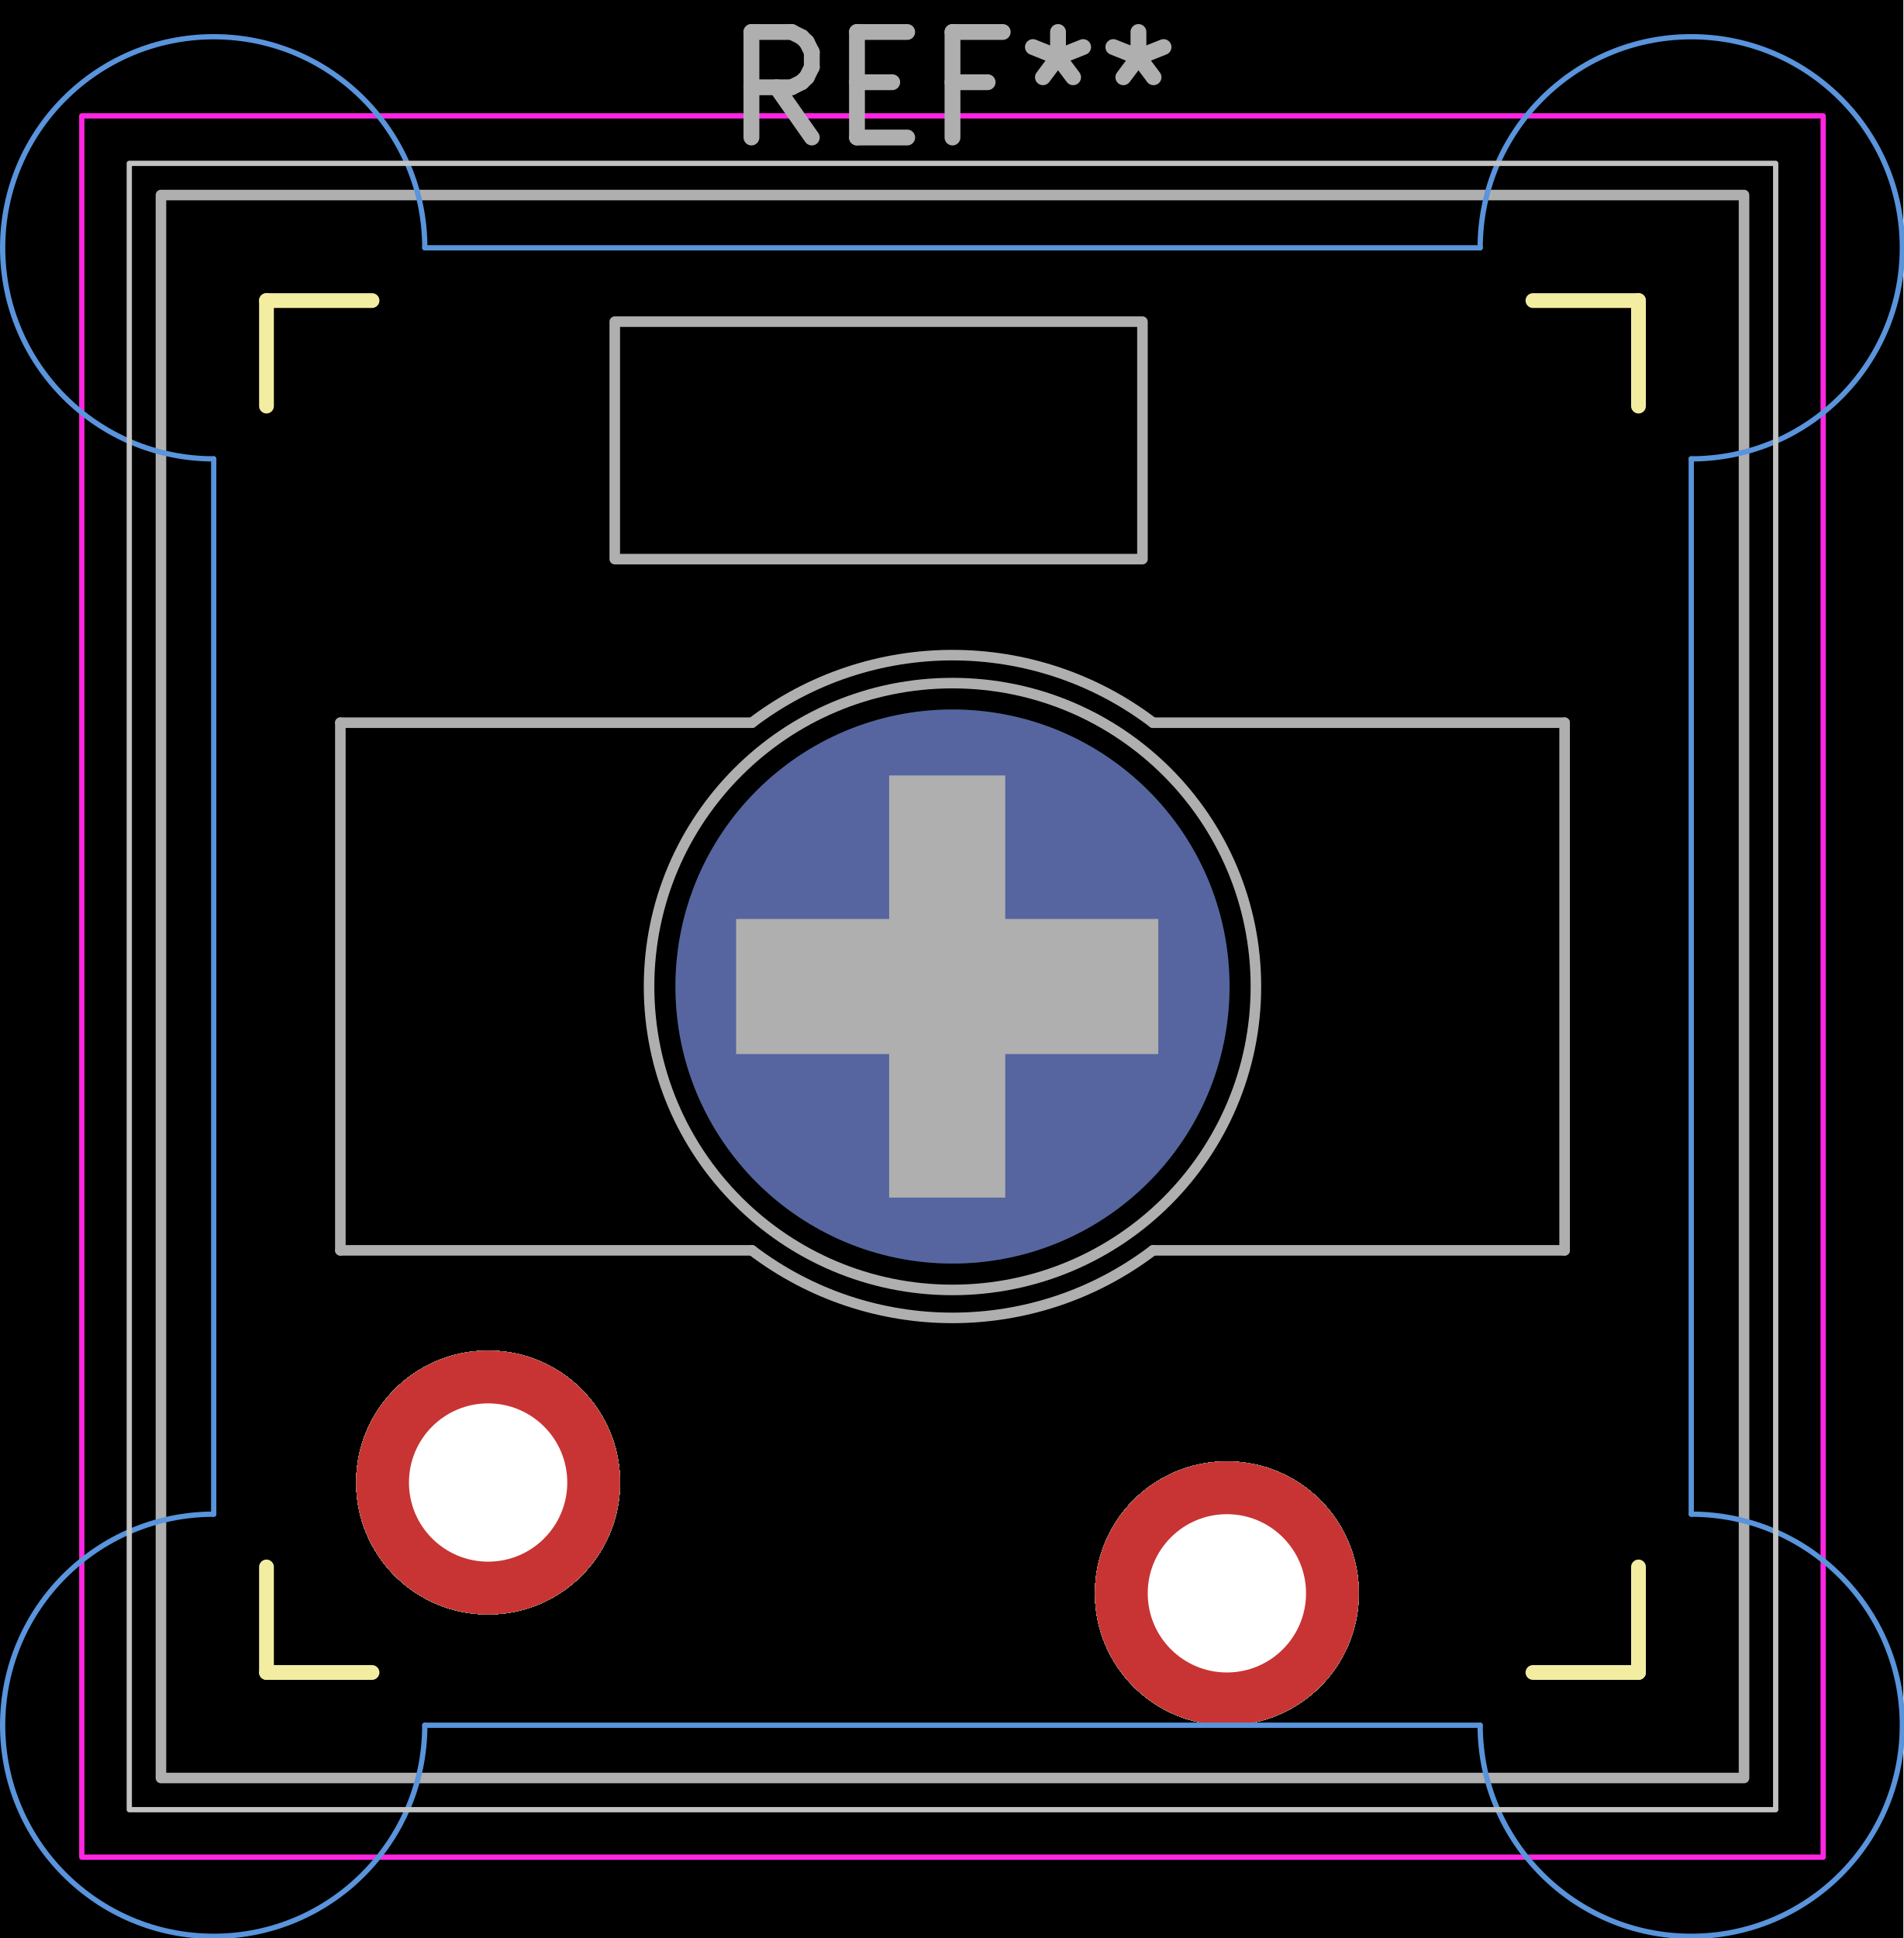
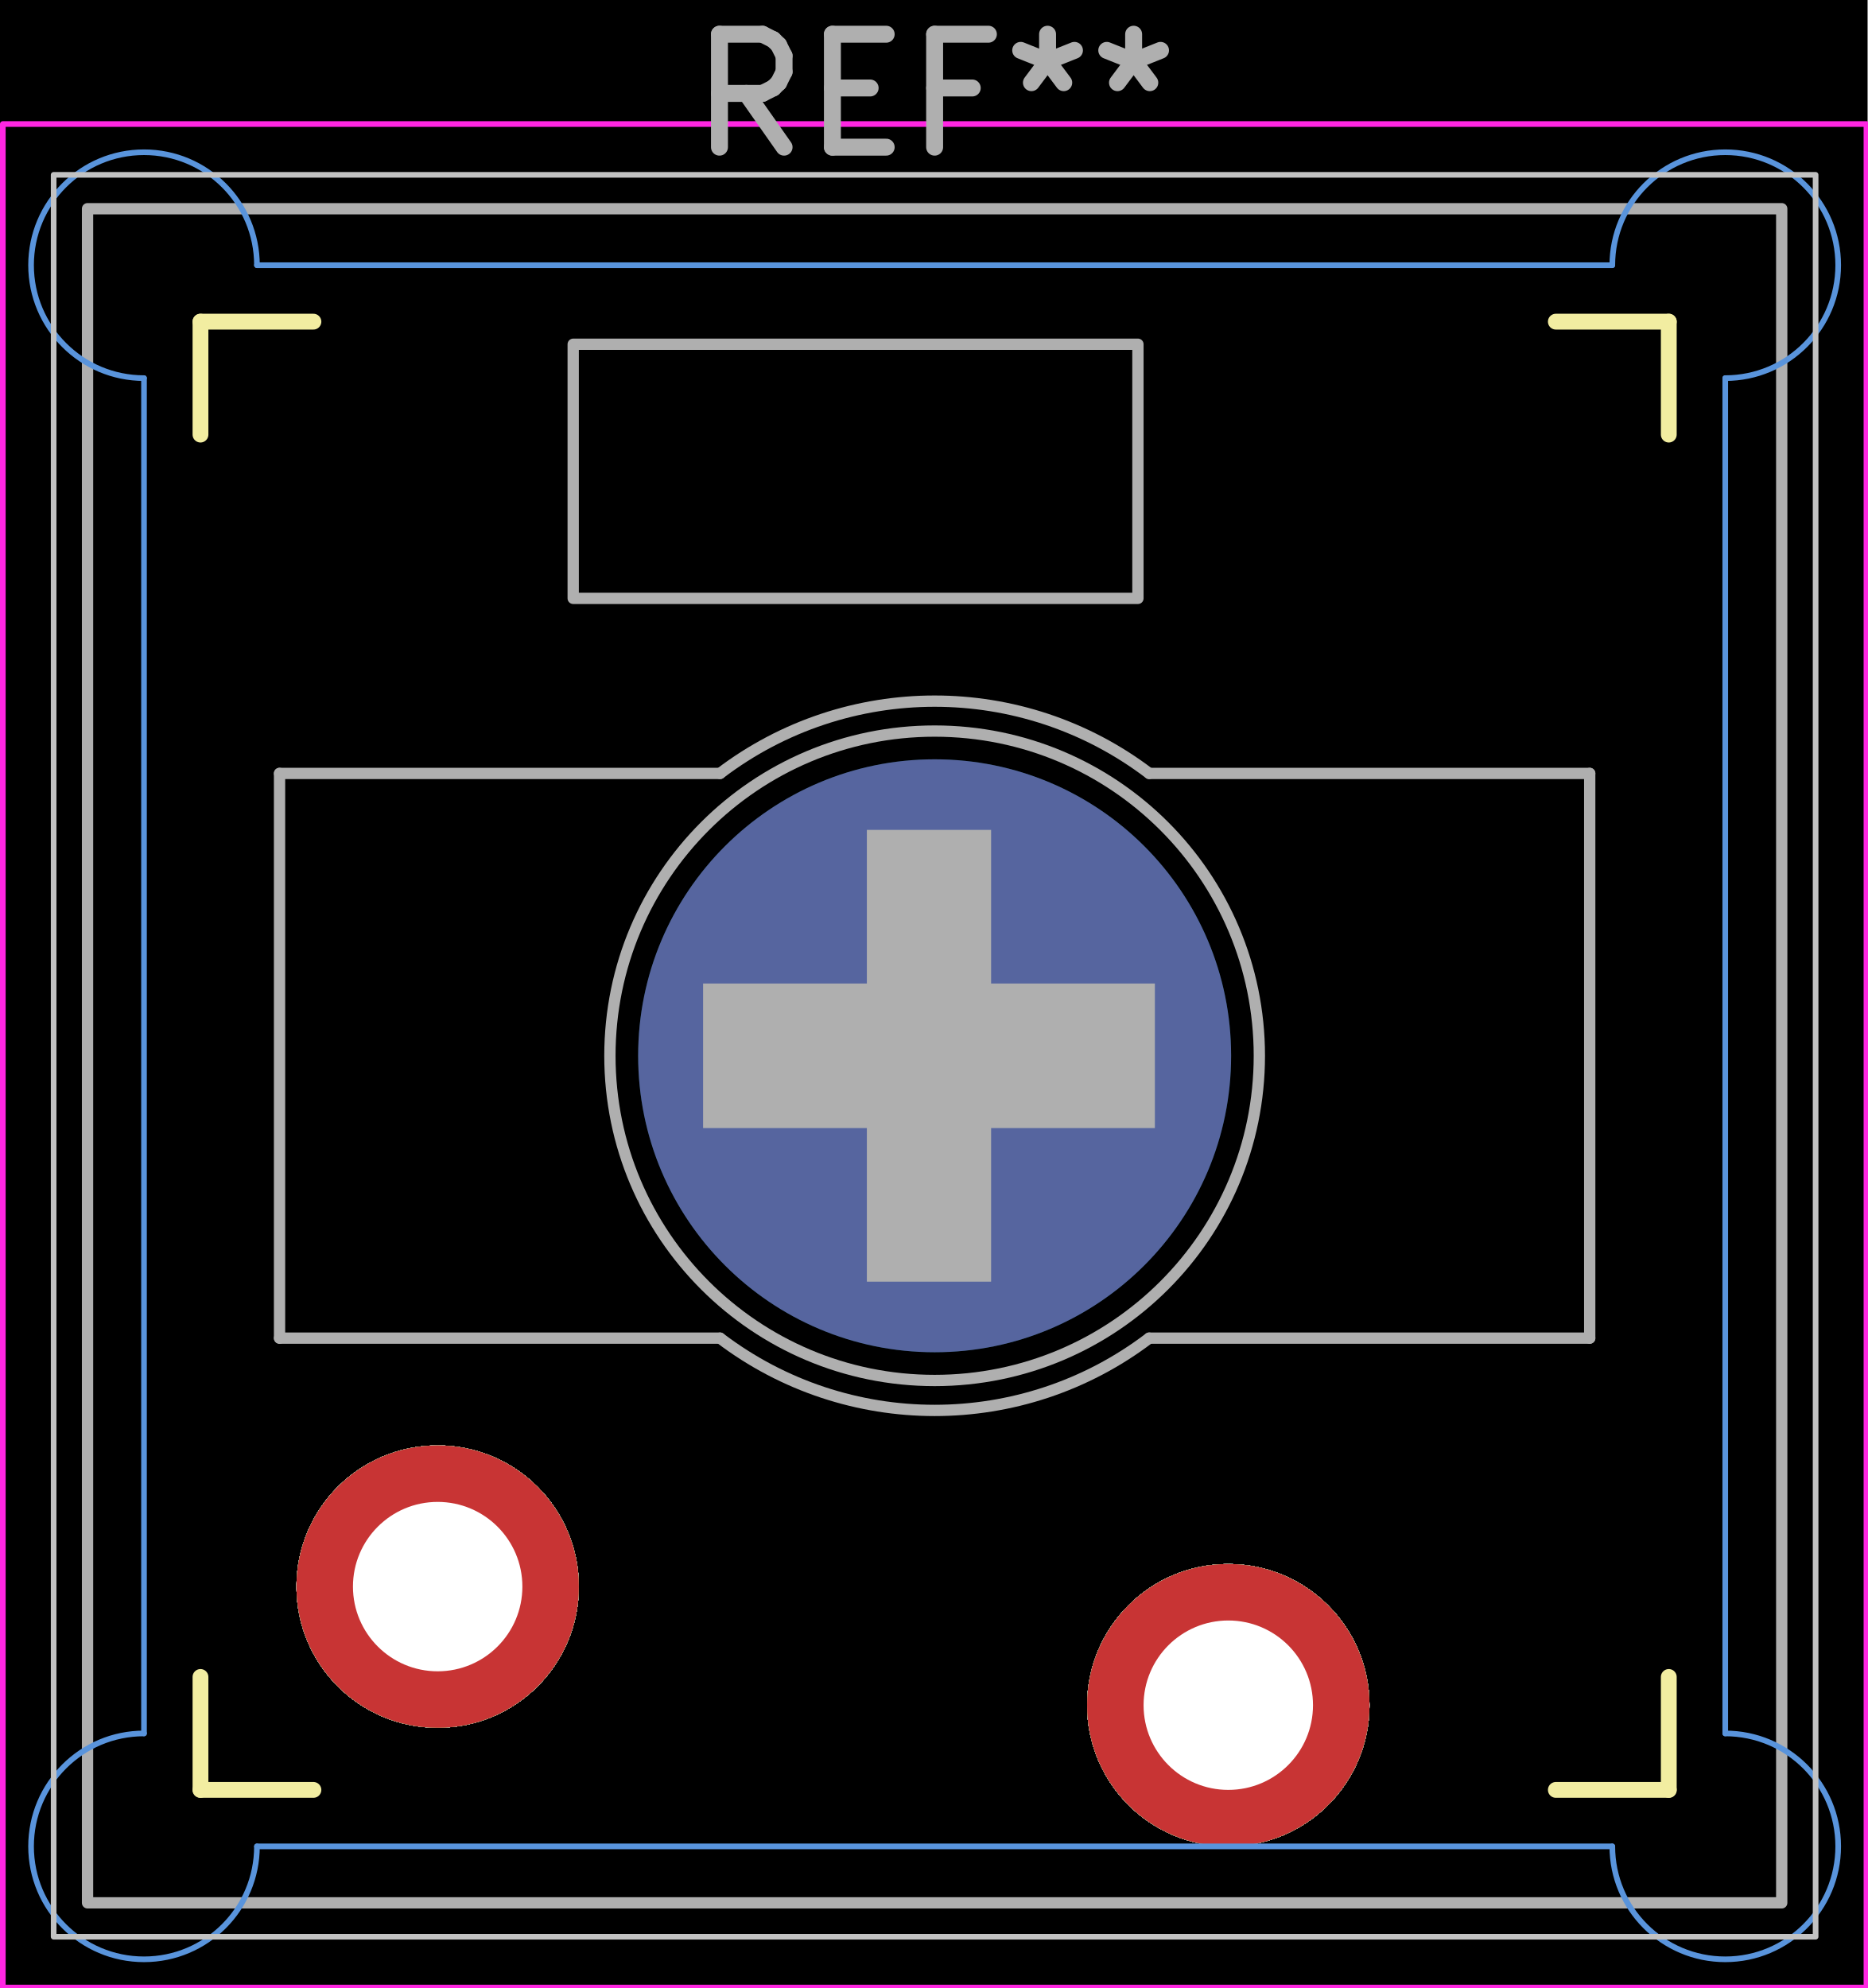
- <svg xmlns="http://www.w3.org/2000/svg" version="1.1" width="100%" height="100%" viewBox="0 0 18.034 18.364" preserveAspectRatio="xMidYMid meet">
+ <svg xmlns="http://www.w3.org/2000/svg" version="1.1" width="100%" height="100%" viewBox="0 0 16.535 17.602" preserveAspectRatio="xMidYMid meet">
  <rect width="100%" height="100%" fill="black" />
  <g style="fill:#000000; fill-opacity:1;stroke:#000000; stroke-opacity:1; stroke-linecap:round; stroke-linejoin:round;" transform="translate(0 0) scale(1 1)">
</g>
  <g style="fill:#4D7FC4; fill-opacity:1; stroke:none;">
-     <circle cx="4.625" cy="14.048" r="1.25" />
-     <circle cx="11.625" cy="15.098" r="1.25" />
+     <circle cx="3.875" cy="14.048" r="1.25" />
+     <circle cx="10.875" cy="15.098" r="1.25" />
  </g>
  <g style="fill:#02FFEE; fill-opacity:0.4; stroke:none;">
-     <circle cx="9.025" cy="9.348" r="2.625" />
-     <circle cx="4.625" cy="14.048" r="1.25" />
-     <circle cx="11.625" cy="15.098" r="1.25" />
-   </g>
-   <g style="fill:#F2EDA1; fill-opacity:1; stroke:none;">
-     <circle cx="4.625" cy="14.048" r="1.25" />
-     <circle cx="11.625" cy="15.098" r="1.25" />
-   </g>
-   <g style="fill:#E8B2A7; fill-opacity:1; stroke:none;">
-     <circle cx="4.625" cy="14.048" r="1.25" />
-     <circle cx="11.625" cy="15.098" r="1.25" />
-   </g>
-   <g style="fill:#28CCD9; fill-opacity:1; stroke:none;">
-     <circle cx="4.625" cy="14.048" r="1.25" />
-     <circle cx="11.625" cy="15.098" r="1.25" />
-   </g>
-   <g style="fill:#A7A5C6; fill-opacity:1; stroke:none;">
-     <circle cx="4.625" cy="14.048" r="1.25" />
-     <circle cx="11.625" cy="15.098" r="1.25" />
+     <circle cx="8.275" cy="9.348" r="2.625" />
+     <circle cx="3.875" cy="14.048" r="1.25" />
+     <circle cx="10.875" cy="15.098" r="1.25" />
+   </g>
+   <g style="fill:#F2EDA1; fill-opacity:1; stroke:none;">
+     <circle cx="3.875" cy="14.048" r="1.25" />
+     <circle cx="10.875" cy="15.098" r="1.25" />
+   </g>
+   <g style="fill:#E8B2A7; fill-opacity:1; stroke:none;">
+     <circle cx="3.875" cy="14.048" r="1.25" />
+     <circle cx="10.875" cy="15.098" r="1.25" />
+   </g>
+   <g style="fill:#28CCD9; fill-opacity:1; stroke:none;">
+     <circle cx="3.875" cy="14.048" r="1.25" />
+     <circle cx="10.875" cy="15.098" r="1.25" />
+   </g>
+   <g style="fill:#A7A5C6; fill-opacity:1; stroke:none;">
+     <circle cx="3.875" cy="14.048" r="1.25" />
+     <circle cx="10.875" cy="15.098" r="1.25" />
  </g>
  <g style="fill:#F76F8E; fill-opacity:1; stroke:none;">
-     <circle cx="4.625" cy="14.048" r="1.25" />
-     <circle cx="11.625" cy="15.098" r="1.25" />
+     <circle cx="3.875" cy="14.048" r="1.25" />
+     <circle cx="10.875" cy="15.098" r="1.25" />
  </g>
  <g style="fill:#5BC3EB; fill-opacity:1; stroke:none;">
-     <circle cx="4.625" cy="14.048" r="1.25" />
-     <circle cx="11.625" cy="15.098" r="1.25" />
+     <circle cx="3.875" cy="14.048" r="1.25" />
+     <circle cx="10.875" cy="15.098" r="1.25" />
  </g>
  <g style="fill:#ED7C33; fill-opacity:1; stroke:none;">
-     <circle cx="4.625" cy="14.048" r="1.25" />
-     <circle cx="11.625" cy="15.098" r="1.25" />
-   </g>
-   <g style="fill:#F2EDA1; fill-opacity:1; stroke:none;">
-     <circle cx="4.625" cy="14.048" r="1.25" />
-     <circle cx="11.625" cy="15.098" r="1.25" />
-   </g>
-   <g style="fill:#E8B2A7; fill-opacity:1; stroke:none;">
-     <circle cx="4.625" cy="14.048" r="1.25" />
-     <circle cx="11.625" cy="15.098" r="1.25" />
-   </g>
-   <g style="fill:#28CCD9; fill-opacity:1; stroke:none;">
-     <circle cx="4.625" cy="14.048" r="1.25" />
-     <circle cx="11.625" cy="15.098" r="1.25" />
-   </g>
-   <g style="fill:#A7A5C6; fill-opacity:1; stroke:none;">
-     <circle cx="4.625" cy="14.048" r="1.25" />
-     <circle cx="11.625" cy="15.098" r="1.25" />
+     <circle cx="3.875" cy="14.048" r="1.25" />
+     <circle cx="10.875" cy="15.098" r="1.25" />
+   </g>
+   <g style="fill:#F2EDA1; fill-opacity:1; stroke:none;">
+     <circle cx="3.875" cy="14.048" r="1.25" />
+     <circle cx="10.875" cy="15.098" r="1.25" />
+   </g>
+   <g style="fill:#E8B2A7; fill-opacity:1; stroke:none;">
+     <circle cx="3.875" cy="14.048" r="1.25" />
+     <circle cx="10.875" cy="15.098" r="1.25" />
+   </g>
+   <g style="fill:#28CCD9; fill-opacity:1; stroke:none;">
+     <circle cx="3.875" cy="14.048" r="1.25" />
+     <circle cx="10.875" cy="15.098" r="1.25" />
+   </g>
+   <g style="fill:#A7A5C6; fill-opacity:1; stroke:none;">
+     <circle cx="3.875" cy="14.048" r="1.25" />
+     <circle cx="10.875" cy="15.098" r="1.25" />
  </g>
  <g style="fill:#F76F8E; fill-opacity:1; stroke:none;">
-     <circle cx="4.625" cy="14.048" r="1.25" />
-     <circle cx="11.625" cy="15.098" r="1.25" />
+     <circle cx="3.875" cy="14.048" r="1.25" />
+     <circle cx="10.875" cy="15.098" r="1.25" />
  </g>
  <g style="fill:#5BC3EB; fill-opacity:1; stroke:none;">
-     <circle cx="4.625" cy="14.048" r="1.25" />
-     <circle cx="11.625" cy="15.098" r="1.25" />
+     <circle cx="3.875" cy="14.048" r="1.25" />
+     <circle cx="10.875" cy="15.098" r="1.25" />
  </g>
  <g style="fill:#ED7C33; fill-opacity:1; stroke:none;">
-     <circle cx="4.625" cy="14.048" r="1.25" />
-     <circle cx="11.625" cy="15.098" r="1.25" />
-   </g>
-   <g style="fill:#F2EDA1; fill-opacity:1; stroke:none;">
-     <circle cx="4.625" cy="14.048" r="1.25" />
-     <circle cx="11.625" cy="15.098" r="1.25" />
-   </g>
-   <g style="fill:#E8B2A7; fill-opacity:1; stroke:none;">
-     <circle cx="4.625" cy="14.048" r="1.25" />
-     <circle cx="11.625" cy="15.098" r="1.25" />
-   </g>
-   <g style="fill:#28CCD9; fill-opacity:1; stroke:none;">
-     <circle cx="4.625" cy="14.048" r="1.25" />
-     <circle cx="11.625" cy="15.098" r="1.25" />
-   </g>
-   <g style="fill:#A7A5C6; fill-opacity:1; stroke:none;">
-     <circle cx="4.625" cy="14.048" r="1.25" />
-     <circle cx="11.625" cy="15.098" r="1.25" />
+     <circle cx="3.875" cy="14.048" r="1.25" />
+     <circle cx="10.875" cy="15.098" r="1.25" />
+   </g>
+   <g style="fill:#F2EDA1; fill-opacity:1; stroke:none;">
+     <circle cx="3.875" cy="14.048" r="1.25" />
+     <circle cx="10.875" cy="15.098" r="1.25" />
+   </g>
+   <g style="fill:#E8B2A7; fill-opacity:1; stroke:none;">
+     <circle cx="3.875" cy="14.048" r="1.25" />
+     <circle cx="10.875" cy="15.098" r="1.25" />
+   </g>
+   <g style="fill:#28CCD9; fill-opacity:1; stroke:none;">
+     <circle cx="3.875" cy="14.048" r="1.25" />
+     <circle cx="10.875" cy="15.098" r="1.25" />
+   </g>
+   <g style="fill:#A7A5C6; fill-opacity:1; stroke:none;">
+     <circle cx="3.875" cy="14.048" r="1.25" />
+     <circle cx="10.875" cy="15.098" r="1.25" />
  </g>
  <g style="fill:#F76F8E; fill-opacity:1; stroke:none;">
-     <circle cx="4.625" cy="14.048" r="1.25" />
-     <circle cx="11.625" cy="15.098" r="1.25" />
+     <circle cx="3.875" cy="14.048" r="1.25" />
+     <circle cx="10.875" cy="15.098" r="1.25" />
  </g>
  <g style="fill:#5BC3EB; fill-opacity:1; stroke:none;">
-     <circle cx="4.625" cy="14.048" r="1.25" />
-     <circle cx="11.625" cy="15.098" r="1.25" />
+     <circle cx="3.875" cy="14.048" r="1.25" />
+     <circle cx="10.875" cy="15.098" r="1.25" />
  </g>
  <g style="fill:#ED7C33; fill-opacity:1; stroke:none;">
-     <circle cx="4.625" cy="14.048" r="1.25" />
-     <circle cx="11.625" cy="15.098" r="1.25" />
+     <circle cx="3.875" cy="14.048" r="1.25" />
+     <circle cx="10.875" cy="15.098" r="1.25" />
  </g>
  <g style="fill:#8DCB81; fill-opacity:1; stroke:none;">
-     <circle cx="4.625" cy="14.048" r="1.25" />
-     <circle cx="11.625" cy="15.098" r="1.25" />
-   </g>
-   <g style="fill:#F2EDA1; fill-opacity:1; stroke:none;">
-     <circle cx="4.625" cy="14.048" r="1.25" />
-     <circle cx="11.625" cy="15.098" r="1.25" />
-   </g>
-   <g style="fill:#E8B2A7; fill-opacity:1; stroke:none;">
-     <circle cx="4.625" cy="14.048" r="1.25" />
-     <circle cx="11.625" cy="15.098" r="1.25" />
-   </g>
-   <g style="fill:#28CCD9; fill-opacity:1; stroke:none;">
-     <circle cx="4.625" cy="14.048" r="1.25" />
-     <circle cx="11.625" cy="15.098" r="1.25" />
-   </g>
-   <g style="fill:#A7A5C6; fill-opacity:1; stroke:none;">
-     <circle cx="4.625" cy="14.048" r="1.25" />
-     <circle cx="11.625" cy="15.098" r="1.25" />
+     <circle cx="3.875" cy="14.048" r="1.25" />
+     <circle cx="10.875" cy="15.098" r="1.25" />
+   </g>
+   <g style="fill:#F2EDA1; fill-opacity:1; stroke:none;">
+     <circle cx="3.875" cy="14.048" r="1.25" />
+     <circle cx="10.875" cy="15.098" r="1.25" />
+   </g>
+   <g style="fill:#E8B2A7; fill-opacity:1; stroke:none;">
+     <circle cx="3.875" cy="14.048" r="1.25" />
+     <circle cx="10.875" cy="15.098" r="1.25" />
+   </g>
+   <g style="fill:#28CCD9; fill-opacity:1; stroke:none;">
+     <circle cx="3.875" cy="14.048" r="1.25" />
+     <circle cx="10.875" cy="15.098" r="1.25" />
+   </g>
+   <g style="fill:#A7A5C6; fill-opacity:1; stroke:none;">
+     <circle cx="3.875" cy="14.048" r="1.25" />
+     <circle cx="10.875" cy="15.098" r="1.25" />
  </g>
  <g style="fill:#DB628B; fill-opacity:1; stroke:none;">
-     <circle cx="4.625" cy="14.048" r="1.25" />
-     <circle cx="11.625" cy="15.098" r="1.25" />
+     <circle cx="3.875" cy="14.048" r="1.25" />
+     <circle cx="10.875" cy="15.098" r="1.25" />
  </g>
  <g style="fill:#4FCBCB; fill-opacity:1; stroke:none;">
-     <circle cx="4.625" cy="14.048" r="1.25" />
-     <circle cx="11.625" cy="15.098" r="1.25" />
+     <circle cx="3.875" cy="14.048" r="1.25" />
+     <circle cx="10.875" cy="15.098" r="1.25" />
  </g>
  <g style="fill:#CE7D2C; fill-opacity:1; stroke:none;">
-     <circle cx="4.625" cy="14.048" r="1.25" />
-     <circle cx="11.625" cy="15.098" r="1.25" />
+     <circle cx="3.875" cy="14.048" r="1.25" />
+     <circle cx="10.875" cy="15.098" r="1.25" />
  </g>
  <g style="fill:#7FC87F; fill-opacity:1; stroke:none;">
-     <circle cx="4.625" cy="14.048" r="1.25" />
-     <circle cx="11.625" cy="15.098" r="1.25" />
+     <circle cx="3.875" cy="14.048" r="1.25" />
+     <circle cx="10.875" cy="15.098" r="1.25" />
  </g>
  <g style="fill:#C83434; fill-opacity:1; stroke:none;">
-     <circle cx="4.625" cy="14.048" r="1.25" />
-     <circle cx="11.625" cy="15.098" r="1.25" />
+     <circle cx="3.875" cy="14.048" r="1.25" />
+     <circle cx="10.875" cy="15.098" r="1.25" />
  </g>
  <g style="fill:#D864FF; fill-opacity:0.4; stroke:none;">
-     <circle cx="9.025" cy="9.348" r="2.625" />
+     <circle cx="8.275" cy="9.348" r="2.625" />
  </g>
  <g style="fill:none;  stroke:#F2EDA1; stroke-width:0.14; stroke-opacity:1;  stroke-linecap:round; stroke-linejoin:round;">
-     <path d="M2.525 3.848 L2.525 2.848 " />
-     <path d="M2.525 15.848 L2.525 14.848 " />
-     <path d="M2.525 15.848 L3.525 15.848 " />
-     <path d="M3.525 2.848 L2.525 2.848 " />
-     <path d="M14.525 15.848 L15.525 15.848 " />
-     <path d="M15.525 2.848 L14.525 2.848 " />
-     <path d="M15.525 2.848 L15.525 3.848 " />
-     <path d="M15.525 14.848 L15.525 15.848 " />
-     <path style="fill:none;  stroke:#FF26E2; stroke-width:0.05; stroke-opacity:1;  stroke-linecap:round; stroke-linejoin:round;fill:none" d="M 0.775,1.098 17.275,1.098 17.275,17.598 0.775,17.598 Z" />
+     <path d="M1.775 3.848 L1.775 2.848 " />
+     <path d="M1.775 15.848 L1.775 14.848 " />
+     <path d="M1.775 15.848 L2.775 15.848 " />
+     <path d="M2.775 2.848 L1.775 2.848 " />
+     <path d="M13.775 15.848 L14.775 15.848 " />
+     <path d="M14.775 2.848 L13.775 2.848 " />
+     <path d="M14.775 2.848 L14.775 3.848 " />
+     <path d="M14.775 14.848 L14.775 15.848 " />
+     <path style="fill:none;  stroke:#FF26E2; stroke-width:0.05; stroke-opacity:1;  stroke-linecap:round; stroke-linejoin:round;fill:none" d="M 0.025,1.098 16.525,1.098 16.525,17.598 0.025,17.598 Z" />
  </g>
  <g style="fill:none;  stroke:#AFAFAF; stroke-width:0.15; stroke-opacity:1;  stroke-linecap:round; stroke-linejoin:round;">
-     <text x="9.025" y="1.348" textLength="4.536" font-size="1.333" lengthAdjust="spacingAndGlyphs" text-anchor="middle" opacity="0" stroke-opacity="0">REF**</text>
+     <text x="8.275" y="1.348" textLength="4.536" font-size="1.333" lengthAdjust="spacingAndGlyphs" text-anchor="middle" opacity="0" stroke-opacity="0">REF**</text>
    <g class="stroked-text">
-       <path d="M7.692 1.303 L7.358 0.827 " />
-       <path d="M7.12 1.303 L7.12 0.303 " />
-       <path d="M7.12 0.303 L7.501 0.303 " />
-       <path d="M7.501 0.303 L7.596 0.351 " />
-       <path d="M7.596 0.351 L7.644 0.398 " />
-       <path d="M7.644 0.398 L7.692 0.494 " />
-       <path d="M7.692 0.494 L7.692 0.636 " />
-       <path d="M7.692 0.636 L7.644 0.732 " />
-       <path d="M7.644 0.732 L7.596 0.779 " />
-       <path d="M7.596 0.779 L7.501 0.827 " />
-       <path d="M7.501 0.827 L7.12 0.827 " />
-       <path d="M8.12 0.779 L8.454 0.779 " />
-       <path d="M8.596 1.303 L8.12 1.303 " />
-       <path d="M8.12 1.303 L8.12 0.303 " />
-       <path d="M8.12 0.303 L8.596 0.303 " />
-       <path d="M9.358 0.779 L9.025 0.779 " />
-       <path d="M9.025 1.303 L9.025 0.303 " />
-       <path d="M9.025 0.303 L9.501 0.303 " />
-       <path d="M10.025 0.303 L10.025 0.541 " />
-       <path d="M9.787 0.446 L10.025 0.541 " />
-       <path d="M10.025 0.541 L10.263 0.446 " />
-       <path d="M9.882 0.732 L10.025 0.541 " />
-       <path d="M10.025 0.541 L10.168 0.732 " />
-       <path d="M10.787 0.303 L10.787 0.541 " />
-       <path d="M10.549 0.446 L10.787 0.541 " />
-       <path d="M10.787 0.541 L11.025 0.446 " />
-       <path d="M10.644 0.732 L10.787 0.541 " />
-       <path d="M10.787 0.541 L10.93 0.732 " />
+       <path d="M6.942 1.303 L6.608 0.827 " />
+       <path d="M6.37 1.303 L6.37 0.303 " />
+       <path d="M6.37 0.303 L6.751 0.303 " />
+       <path d="M6.751 0.303 L6.846 0.351 " />
+       <path d="M6.846 0.351 L6.894 0.398 " />
+       <path d="M6.894 0.398 L6.942 0.494 " />
+       <path d="M6.942 0.494 L6.942 0.636 " />
+       <path d="M6.942 0.636 L6.894 0.732 " />
+       <path d="M6.894 0.732 L6.846 0.779 " />
+       <path d="M6.846 0.779 L6.751 0.827 " />
+       <path d="M6.751 0.827 L6.37 0.827 " />
+       <path d="M7.37 0.779 L7.704 0.779 " />
+       <path d="M7.846 1.303 L7.37 1.303 " />
+       <path d="M7.37 1.303 L7.37 0.303 " />
+       <path d="M7.37 0.303 L7.846 0.303 " />
+       <path d="M8.608 0.779 L8.275 0.779 " />
+       <path d="M8.275 1.303 L8.275 0.303 " />
+       <path d="M8.275 0.303 L8.751 0.303 " />
+       <path d="M9.275 0.303 L9.275 0.541 " />
+       <path d="M9.037 0.446 L9.275 0.541 " />
+       <path d="M9.275 0.541 L9.513 0.446 " />
+       <path d="M9.132 0.732 L9.275 0.541 " />
+       <path d="M9.275 0.541 L9.418 0.732 " />
+       <path d="M10.037 0.303 L10.037 0.541 " />
+       <path d="M9.799 0.446 L10.037 0.541 " />
+       <path d="M10.037 0.541 L10.275 0.446 " />
+       <path d="M9.894 0.732 L10.037 0.541 " />
+       <path d="M10.037 0.541 L10.18 0.732 " />
    </g>
  </g>
  <g style="fill:none;  stroke:#AFAFAF; stroke-width:0.1; stroke-opacity:1;  stroke-linecap:round; stroke-linejoin:round;">
-     <path d="M3.225 6.848 L7.125 6.848 " />
-     <path d="M3.225 11.848 L3.225 6.848 " />
-     <path d="M7.125 11.848 L3.225 11.848 " />
-     <path d="M10.925 6.848 L14.825 6.848 " />
-     <path d="M14.825 6.848 L14.825 11.848 " />
-     <path d="M14.825 11.848 L10.925 11.848 " />
-     <path style="fill:none;  stroke:#AFAFAF; stroke-width:0.1; stroke-opacity:1;  stroke-linecap:round; stroke-linejoin:round;fill:none" d="M 1.525,1.848 16.525,1.848 16.525,16.848 1.525,16.848 Z" />
-     <path style="fill:none;  stroke:#AFAFAF; stroke-width:0.1; stroke-opacity:1;  stroke-linecap:round; stroke-linejoin:round;fill:none" d="M 5.825,3.048 10.825,3.048 10.825,5.298 5.825,5.298 Z" />
-     <path d="M10.925 6.848 A3.14 3.14 0.0 0 0 7.125 6.848" />
-     <path d="M7.125 11.848 A3.14 3.14 0.0 0 0 10.925 11.848" />
-     <circle cx="9.025" cy="9.348" r="2.875" />
-     <path style="fill:#AFAFAF; fill-opacity:1; stroke:none;fill-rule:evenodd;" d="M 9.525,8.708 10.975,8.708 10.975,9.988 9.525,9.988 9.525,11.348 8.425,11.348 8.425,9.988 6.975,9.988 6.975,8.708 8.425,8.708 8.425,7.348 9.525,7.348 Z" />
+     <path d="M2.475 6.848 L6.375 6.848 " />
+     <path d="M2.475 11.848 L2.475 6.848 " />
+     <path d="M6.375 11.848 L2.475 11.848 " />
+     <path d="M10.175 6.848 L14.075 6.848 " />
+     <path d="M14.075 6.848 L14.075 11.848 " />
+     <path d="M14.075 11.848 L10.175 11.848 " />
+     <path style="fill:none;  stroke:#AFAFAF; stroke-width:0.1; stroke-opacity:1;  stroke-linecap:round; stroke-linejoin:round;fill:none" d="M 0.775,1.848 15.775,1.848 15.775,16.848 0.775,16.848 Z" />
+     <path style="fill:none;  stroke:#AFAFAF; stroke-width:0.1; stroke-opacity:1;  stroke-linecap:round; stroke-linejoin:round;fill:none" d="M 5.075,3.048 10.075,3.048 10.075,5.298 5.075,5.298 Z" />
+     <path d="M10.175 6.848 A3.14 3.14 0.0 0 0 6.375 6.848" />
+     <path d="M6.375 11.848 A3.14 3.14 0.0 0 0 10.175 11.848" />
+     <circle cx="8.275" cy="9.348" r="2.875" />
+     <path style="fill:#AFAFAF; fill-opacity:1; stroke:none;fill-rule:evenodd;" d="M 8.775,8.708 10.225,8.708 10.225,9.988 8.775,9.988 8.775,11.348 7.675,11.348 7.675,9.988 6.225,9.988 6.225,8.708 7.675,8.708 7.675,7.348 8.775,7.348 Z" />
  </g>
  <g style="fill:none;  stroke:#5994DC; stroke-width:0.05; stroke-opacity:1;  stroke-linecap:round; stroke-linejoin:round;">
-     <path d="M4.025 2.348 L14.025 2.348 " />
-     <path d="M16.025 4.348 L16.025 14.348 " />
-     <path d="M14.025 16.348 L4.025 16.348 " />
-     <path d="M2.025 14.348 L2.025 4.348 " />
-     <path d="M16.025 4.348 A2 2 0.0 1 0 14.025 2.348" />
-     <path d="M14.025 16.348 A2 2 0.0 1 0 16.025 14.348" />
-     <path d="M2.025 14.348 A2 2 0.0 1 0 4.025 16.348" />
-     <path d="M4.025 2.348 A2 2 0.0 1 0 2.025 4.348" />
-     <path style="fill:none;  stroke:#C2C2C2; stroke-width:0.05; stroke-opacity:1;  stroke-linecap:round; stroke-linejoin:round;fill:none" d="M 1.225,1.548 16.825,1.548 16.825,17.148 1.225,17.148 Z" />
+     <path d="M2.275 2.348 L14.275 2.348 " />
+     <path d="M15.275 3.348 L15.275 15.348 " />
+     <path d="M14.275 16.348 L2.275 16.348 " />
+     <path d="M1.275 15.348 L1.275 3.348 " />
+     <path d="M15.275 3.348 A1 1 0.0 1 0 14.275 2.348" />
+     <path d="M14.275 16.348 A1 1 0.0 1 0 15.275 15.348" />
+     <path d="M1.275 15.348 A1 1 0.0 1 0 2.275 16.348" />
+     <path d="M2.275 2.348 A1 1 0.0 1 0 1.275 3.348" />
+     <path style="fill:none;  stroke:#C2C2C2; stroke-width:0.05; stroke-opacity:1;  stroke-linecap:round; stroke-linejoin:round;fill:none" d="M 0.475,1.548 16.075,1.548 16.075,17.148 0.475,17.148 Z" />
  </g>
  <g style="fill:#FFFFFF; fill-opacity:1; stroke:none;">
-     <circle cx="4.625" cy="14.048" r="0.75" />
+     <circle cx="3.875" cy="14.048" r="0.75" />
  </g>
  <g style="fill:#FFFFFF; fill-opacity:1; stroke:none;">
-     <circle cx="11.625" cy="15.098" r="0.75" />
+     <circle cx="10.875" cy="15.098" r="0.75" />
  </g>
</svg>
